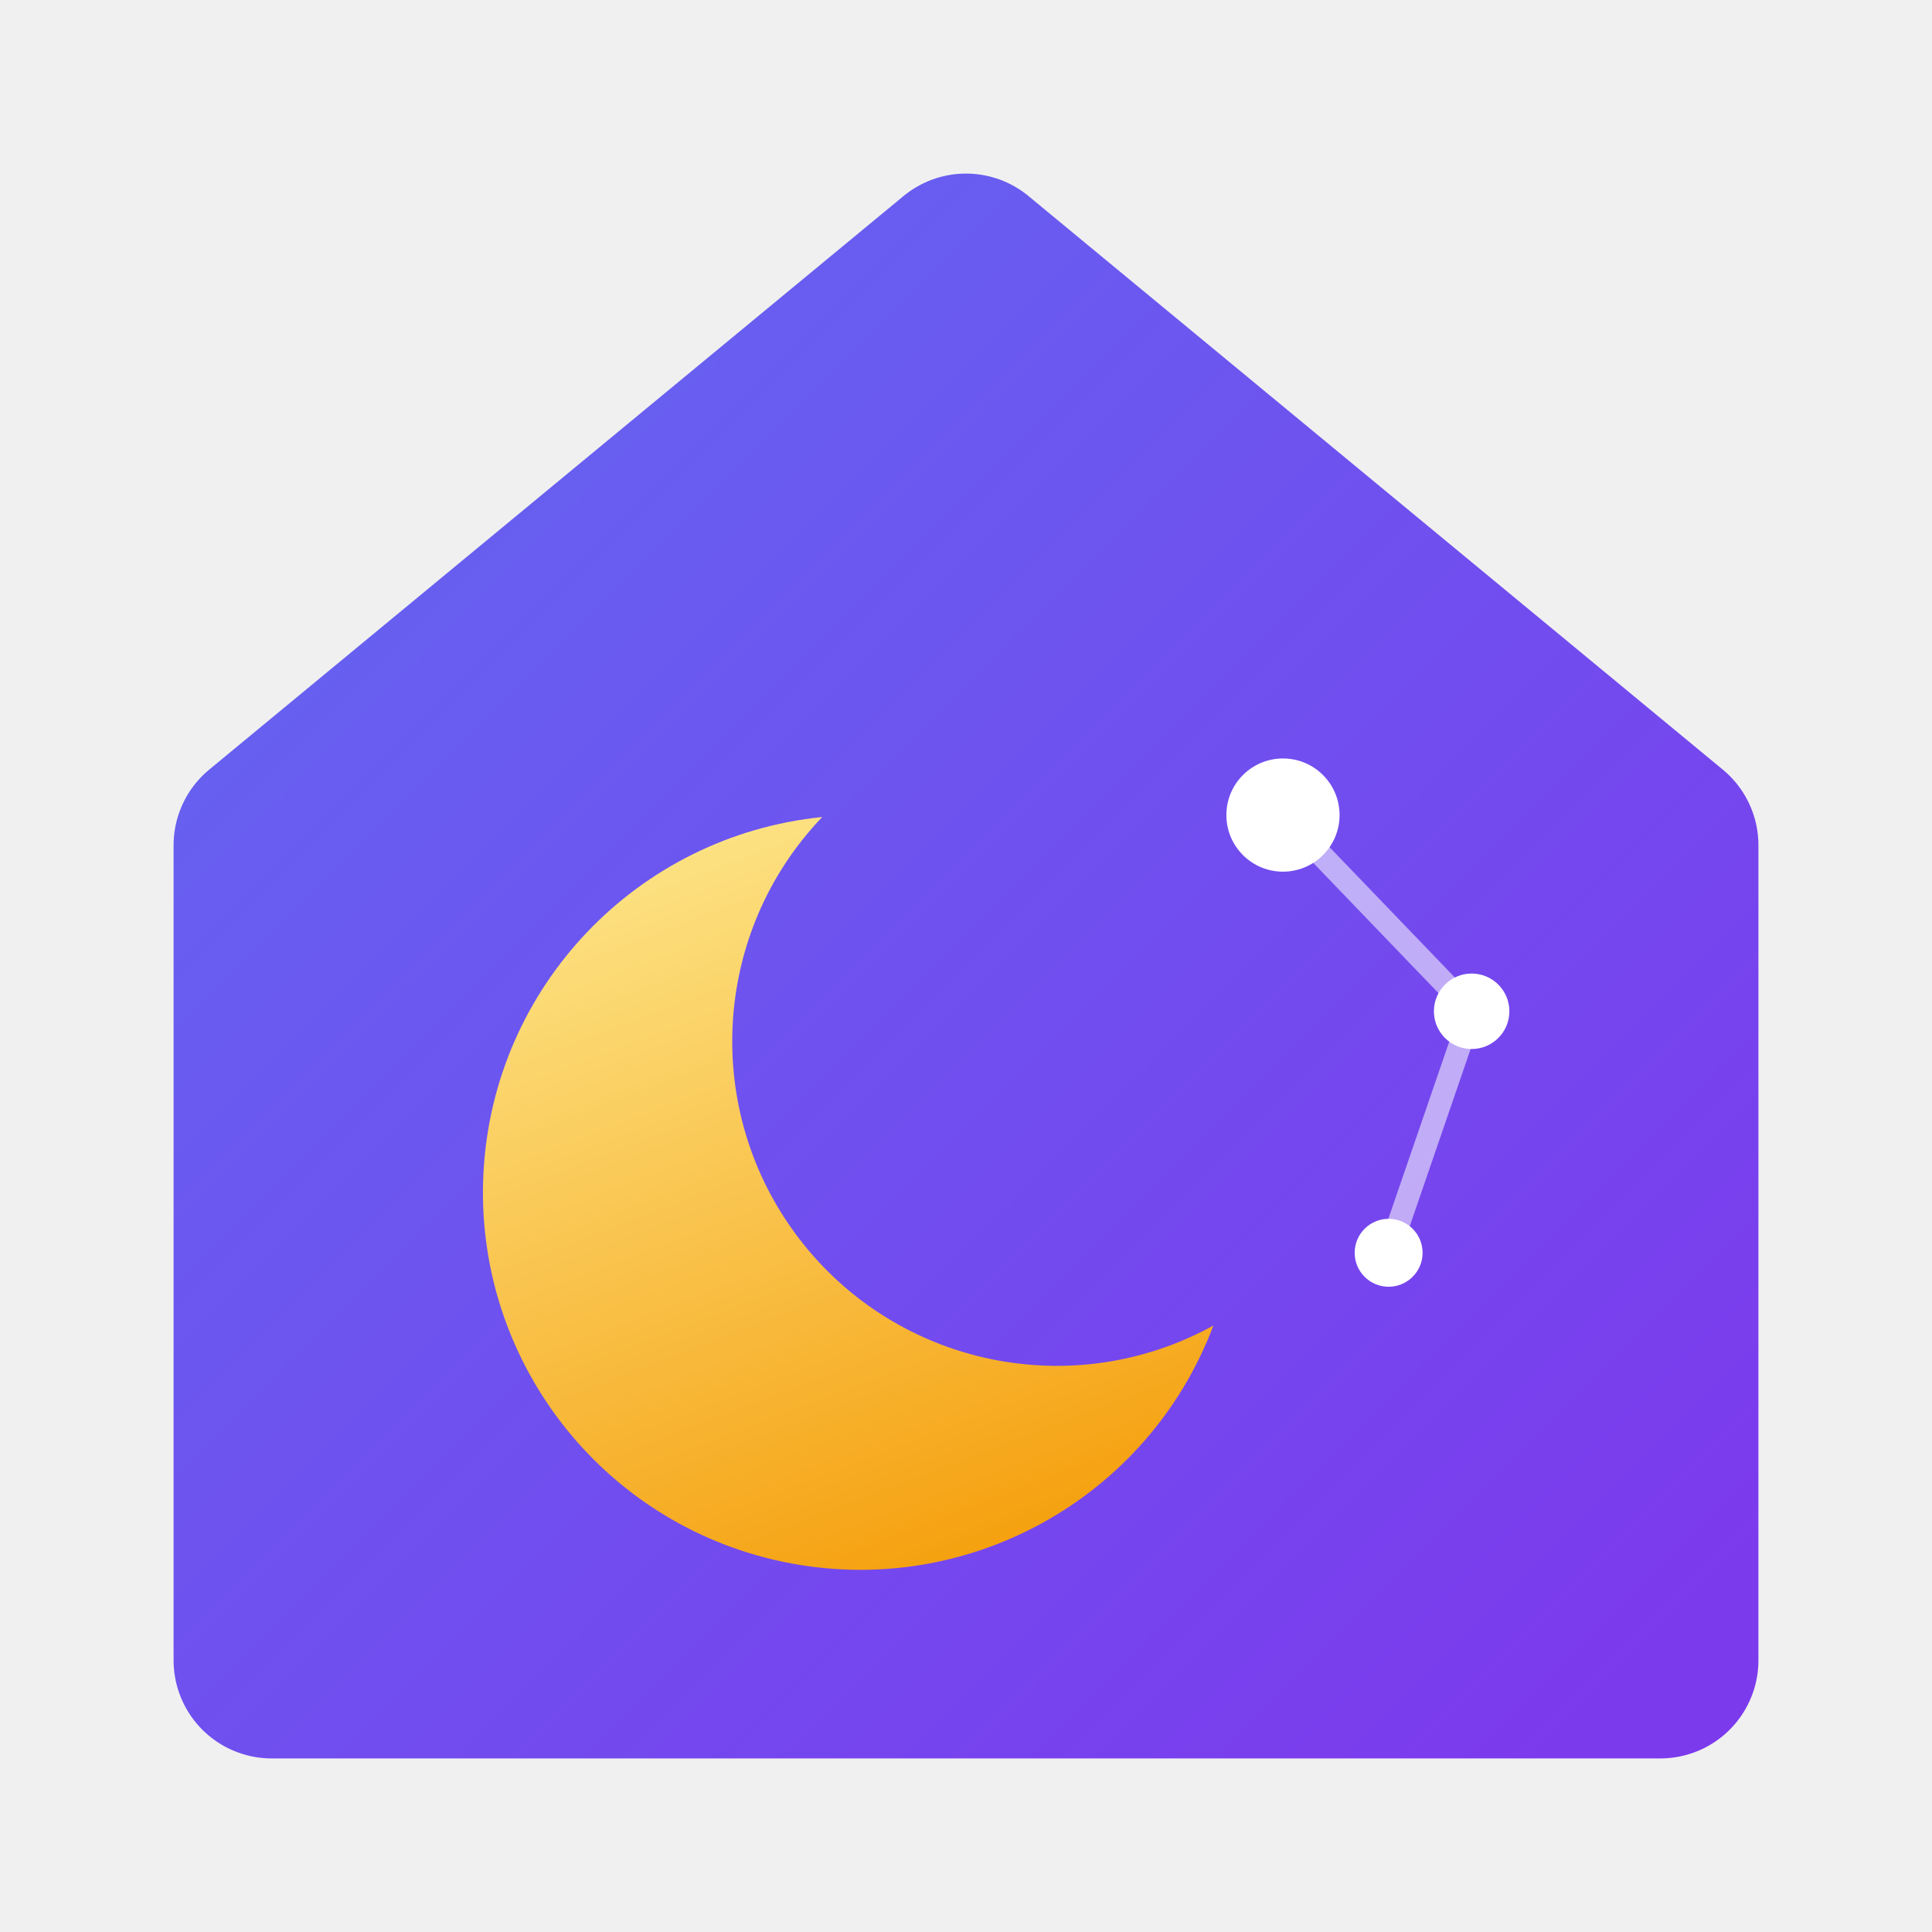
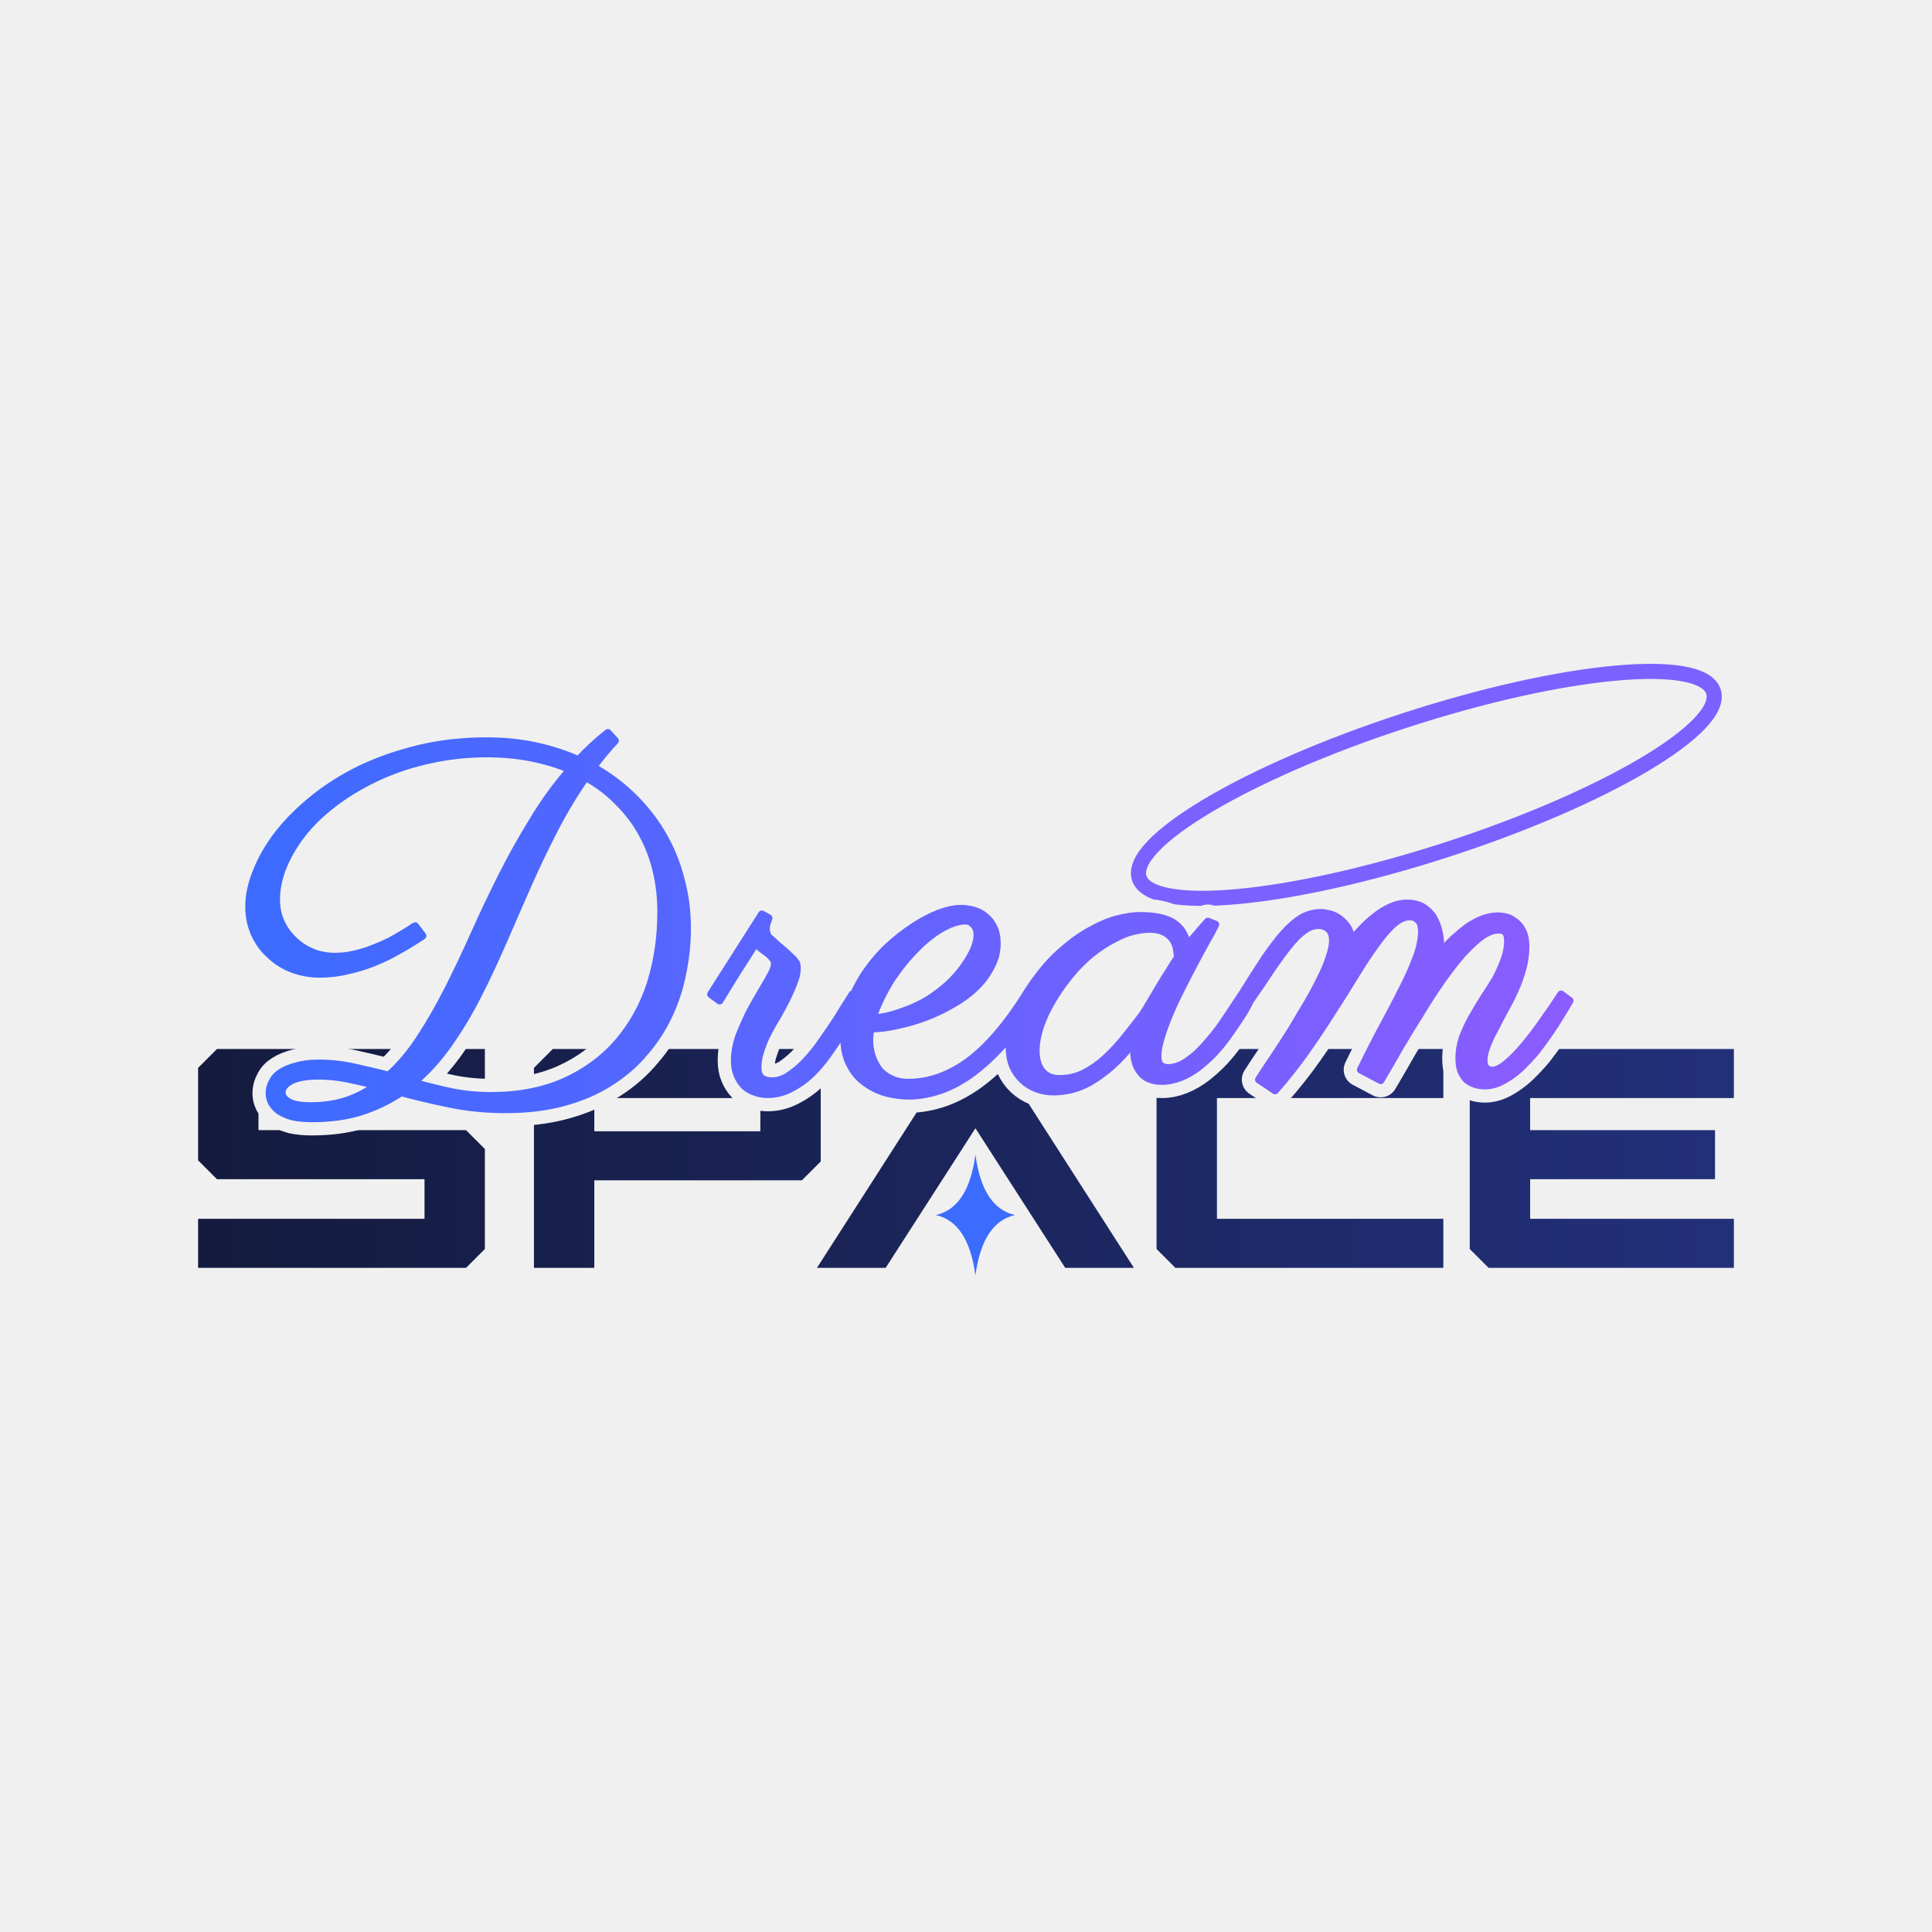
- <svg xmlns="http://www.w3.org/2000/svg" width="256" height="256" viewBox="0 0 256 256" fill="none">
-   <defs>
-     <linearGradient id="fmh" x1="36" y1="36" x2="220" y2="220" gradientUnits="userSpaceOnUse">
-       <stop offset="0" stop-color="#6366F1" />
-       <stop offset="1" stop-color="#7C3AED" />
-     </linearGradient>
-     <linearGradient id="fmm" x1="90" y1="105" x2="130" y2="210" gradientUnits="userSpaceOnUse">
-       <stop offset="0" stop-color="#FDE68A" />
-       <stop offset="1" stop-color="#F59E0B" />
-     </linearGradient>
-   </defs>
-   <g opacity="1">
-     <path d="M128 36 L220 112 L220 220 L36 220 L36 112 Z" fill="url(#fmh)" stroke="url(#fmh)" stroke-width="26" stroke-linejoin="round" />
-   </g>
-   <g opacity="1">
-     <path d="M108.95 108.26 A50 50 0 1 0 160.78 175.64 A43 43 0 0 1 108.95 108.26 Z" fill="url(#fmm)" />
-   </g>
-   <g opacity="1">
-     <path d="M170 108 L195 134 L184 166" fill="none" stroke="#FFFFFF" stroke-opacity=".55" stroke-width="3" stroke-linecap="round" />
-     <circle cx="170" cy="108" r="7.5" fill="#FFFFFF" />
-     <circle cx="195" cy="134" r="5" fill="#FFFFFF" />
-     <circle cx="184" cy="166" r="4.5" fill="#FFFFFF" />
+ <svg xmlns="http://www.w3.org/2000/svg" width="256" height="256" viewBox="0 0 512 512" fill="none">
+   <g transform="translate(0 -12)">
+     <defs>
+       <linearGradient id="mk-space" x1="52.5" y1="0" x2="459.5" y2="0" gradientUnits="userSpaceOnUse">
+         <stop offset="0" stop-color="#141B3E" />
+         <stop offset="1" stop-color="#22307A" />
+       </linearGradient>
+       <linearGradient id="mk-dream" x1="64" y1="0" x2="416" y2="0" gradientUnits="userSpaceOnUse">
+         <stop offset="0" stop-color="#3C6BFF" />
+         <stop offset="1" stop-color="#8B5CFF" />
+       </linearGradient>
+       <mask id="mk-ko" maskUnits="userSpaceOnUse" x="0" y="0" width="512" height="512">
+         <rect width="512" height="512" fill="#fff" />
+         <path d="M161.1 206.2L163.0 208.3Q159.9 211.6 157.2 215.3L157.2 215.3Q163.1 218.6 167.7 223.1Q172.4 227.7 175.6 233.2Q178.8 238.7 180.4 245.0Q182.1 251.2 182.1 257.9L182.1 257.9Q182.1 263.9 180.9 269.7Q179.8 275.6 177.3 280.9Q174.8 286.3 170.9 290.8Q167.1 295.4 161.7 298.8Q156.4 302.2 149.5 304.1Q142.6 306.0 134.0 306.0L134.0 306.0Q126.4 306.0 119.5 304.6Q112.6 303.2 106.3 301.5L106.3 301.5Q101.5 304.7 95.7 306.6Q89.9 308.4 82.7 308.4L82.7 308.4Q79.7 308.4 77.5 307.9Q75.4 307.3 74.0 306.4Q72.7 305.4 72.0 304.2Q71.4 303.0 71.4 301.7L71.4 301.7Q71.4 300.1 72.2 298.7Q72.9 297.2 74.5 296.2Q76.2 295.1 78.7 294.5Q81.1 293.8 84.5 293.8L84.5 293.8Q89.1 293.8 93.7 294.8Q98.2 295.8 103.0 297.0L103.0 297.0Q107.6 292.9 111.4 287.0Q115.2 281.2 118.7 274.3Q122.2 267.4 125.6 259.8Q129.0 252.2 132.8 244.6Q136.6 237.0 141.1 229.7Q145.5 222.3 151.1 215.9L151.1 215.9Q146.3 213.9 140.8 212.8Q135.3 211.7 129.0 211.7L129.0 211.7Q121.3 211.7 114.1 213.3Q107.0 214.8 100.8 217.6Q94.6 220.4 89.5 224.1Q84.4 227.8 80.8 232.1Q77.2 236.5 75.2 241.2Q73.2 245.9 73.2 250.5L73.2 250.5Q73.2 253.6 74.4 256.3Q75.6 259.0 77.7 261.0Q79.8 263.1 82.6 264.3Q85.4 265.5 88.8 265.5L88.8 265.5Q91.4 265.5 93.9 264.9Q96.5 264.3 98.8 263.4Q101.1 262.5 103.2 261.5Q105.2 260.4 106.7 259.5Q108.2 258.6 109.1 258.0Q109.9 257.4 110.0 257.4L110.0 257.4L112.0 260.0Q109.0 262.0 105.8 263.8Q102.7 265.6 99.3 267.0Q95.8 268.4 92.2 269.2Q88.5 270.1 84.7 270.1L84.7 270.1Q81.0 270.1 77.5 268.8Q74.1 267.5 71.6 265.1Q69.0 262.8 67.5 259.5Q66 256.2 66 252.2L66 252.2Q66 247.7 68.1 242.7Q70.1 237.7 73.9 232.8Q77.7 228.0 83.3 223.5Q88.8 219.1 95.8 215.7Q102.8 212.4 111.1 210.4Q119.5 208.4 129.0 208.4L129.0 208.4Q135.8 208.4 141.9 209.7Q148.0 211.0 153.3 213.4L153.3 213.4Q156.9 209.5 161.1 206.2L161.1 206.2ZM175.2 253.6L175.2 253.6Q175.2 247.8 173.9 242.5Q172.6 237.2 170.0 232.6Q167.5 228.1 163.7 224.4Q160.0 220.6 155.2 218.0L155.2 218.0Q150.6 224.6 146.8 232.0Q143.0 239.4 139.7 246.9Q136.4 254.5 133.1 262.0Q129.9 269.4 126.4 276.2Q122.9 283.0 118.8 288.8Q114.7 294.6 109.6 298.9L109.6 298.9Q114.6 300.3 119.7 301.4Q124.7 302.4 130.1 302.4L130.1 302.4Q141.2 302.4 149.7 298.6Q158.1 294.8 163.8 288.2Q169.5 281.6 172.4 272.7Q175.2 263.8 175.2 253.6ZM82.4 305.1L82.4 305.1Q87.5 305.1 91.8 303.7Q96.0 302.3 99.7 299.6L99.7 299.6Q95.5 298.6 91.7 297.8Q88.0 297.1 84.5 297.1L84.5 297.1Q79.6 297.1 77.1 298.4Q74.7 299.7 74.7 301.5L74.7 301.5Q74.7 303.0 76.4 304.0Q78.2 305.1 82.4 305.1ZM225.9 275.5L228.2 277.2Q227.3 278.6 226.0 281.0Q224.7 283.4 223.0 286.1Q221.3 288.8 219.2 291.7Q217.2 294.5 214.8 296.8Q212.3 299.1 209.5 300.5Q206.6 302.0 203.4 302.0L203.4 302.0Q201.7 302.0 200.1 301.4Q198.5 300.9 197.3 299.8Q196.1 298.6 195.4 296.9Q194.7 295.3 194.7 293.0L194.7 293.0Q194.7 289.9 195.9 286.5Q197.2 283.2 198.8 280.0Q200.5 276.9 202.1 274.2Q203.7 271.6 204.5 270.0L204.5 270.0Q205.3 268.5 205.3 267.3L205.3 267.3Q205.3 266.5 204.7 265.9Q204.2 265.2 203.4 264.6Q202.6 264.0 201.8 263.4Q200.9 262.7 200.3 261.8L200.3 261.8Q198.8 264.3 197.1 266.9L197.1 266.9Q195.7 269.1 194.0 271.8Q192.3 274.6 190.7 277.2L190.7 277.2L188.4 275.5L201.9 254.3L203.7 255.3Q203.6 255.7 203.3 256.5Q203.0 257.3 203.0 258.2L203.0 258.2Q203.0 258.9 203.3 259.6Q203.5 260.3 204.2 260.8L204.2 260.8Q206.7 263.1 208.2 264.3Q209.6 265.6 210.3 266.3Q210.9 267.0 211.1 267.5Q211.2 268.0 211.2 268.7L211.2 268.7Q211.2 269.5 211.0 270.5Q210.7 271.6 210.1 273.1Q209.5 274.6 208.5 276.7Q207.5 278.7 205.9 281.5L205.9 281.5Q204.9 283.1 204.0 284.8Q203.1 286.4 202.4 288.1Q201.7 289.9 201.2 291.6Q200.8 293.3 200.8 294.8L200.8 294.8Q200.8 296.0 201.1 296.8Q201.5 297.5 202.0 297.9Q202.6 298.2 203.3 298.4Q203.9 298.5 204.6 298.5L204.6 298.5Q206.6 298.5 208.7 297.3Q210.7 296.0 212.7 294.1Q214.7 292.1 216.6 289.6Q218.4 287.1 220.1 284.6Q221.9 282.0 223.3 279.6Q224.8 277.2 225.9 275.5L225.9 275.5ZM230.7 284.6L230.7 284.6Q230.6 285.4 230.5 286.1Q230.4 286.9 230.4 287.6L230.4 287.6Q230.4 289.9 231.1 292.0Q231.8 294.0 233.0 295.6Q234.3 297.1 236.3 298.0Q238.2 298.9 240.7 298.9L240.7 298.9Q248.9 298.9 256.6 293.3Q264.3 287.6 271.9 275.5L271.9 275.5L274.1 277.4Q269.9 284.3 265.6 289.1Q261.3 293.8 257.1 296.8Q252.8 299.8 248.7 301.1Q244.6 302.4 240.9 302.4L240.9 302.4Q238.2 302.4 235.2 301.7Q232.1 300.9 229.6 299.1Q227.0 297.4 225.4 294.4Q223.7 291.4 223.7 287.0L223.7 287.0Q223.7 282.3 225.3 277.9Q226.9 273.5 229.5 269.7Q232.1 265.9 235.4 262.8Q238.8 259.7 242.2 257.5Q245.6 255.3 248.9 254.0Q252.2 252.8 254.7 252.8L254.7 252.8Q256.4 252.8 258.1 253.3Q259.8 253.8 261.1 254.9Q262.5 256.0 263.3 257.7Q264.2 259.5 264.2 262.0L264.2 262.0Q264.2 265.3 262.6 268.2Q261.1 271.2 258.5 273.7Q255.9 276.2 252.5 278.1Q249.1 280.1 245.4 281.5Q241.7 282.9 237.9 283.7Q234.1 284.6 230.7 284.6ZM231.2 281.9L231.2 281.9Q235.4 281.5 239.1 280.1Q242.9 278.8 246.0 276.9Q249.0 275.0 251.5 272.7Q253.9 270.4 255.5 268.1Q257.2 265.7 258.1 263.6Q259.0 261.5 259.0 259.8L259.0 259.8Q259.0 258.0 258.0 257.0Q257.1 256.0 255.9 256.0L255.9 256.0Q253.1 256.0 249.6 258.0Q246.1 260.0 242.7 263.5Q239.2 267.0 236.1 271.7Q233.1 276.5 231.2 281.9ZM320.1 256.2L322.1 257.0Q321.3 258.7 319.8 261.3Q318.3 264.0 316.6 267.2Q314.9 270.4 313.2 273.8Q311.4 277.3 310.0 280.6Q308.6 283.9 307.7 286.9Q306.8 289.8 306.8 291.8L306.8 291.8Q306.8 293.8 307.6 294.4Q308.4 295.0 309.6 295.0L309.6 295.0Q311.4 295.0 313.4 294.0Q315.3 292.9 317.2 291.2Q319.0 289.5 320.8 287.3Q322.6 285.2 324.1 283.0Q325.6 280.8 326.9 278.8Q328.2 276.9 329.1 275.5L329.1 275.5L331.3 277.2Q330.3 279.3 328.8 281.6Q327.3 283.9 325.6 286.3Q323.9 288.7 321.9 290.9Q319.8 293.1 317.6 294.8Q315.4 296.5 312.9 297.5Q310.4 298.5 307.9 298.5L307.9 298.5Q304.1 298.5 302.3 296.2Q300.5 294.0 300.5 290.4L300.5 290.4Q300.5 290.1 300.6 289.3Q300.6 288.4 300.7 287.9L300.7 287.9Q297.6 291.9 294.7 294.5Q291.8 297.0 289.1 298.6Q286.5 300.1 284.0 300.7Q281.5 301.3 279.2 301.3L279.2 301.3Q276.8 301.3 274.7 300.5Q272.6 299.7 271.0 298.2Q269.4 296.7 268.4 294.5Q267.5 292.2 267.5 289.3L267.5 289.3Q267.5 285.7 269.1 281.1Q270.8 276.5 274.9 271.1L274.9 271.1Q278.3 266.5 282.1 263.4Q285.8 260.2 289.5 258.3Q293.1 256.3 296.4 255.5Q299.6 254.7 302.2 254.7L302.2 254.7Q308.0 254.7 311.0 256.6Q314.0 258.6 314.6 262.5L314.6 262.5Q315.9 261.0 317.3 259.4Q318.6 257.8 320.1 256.2L320.1 256.2ZM302.7 281.0L302.7 281.0Q303.6 279.7 304.8 277.6Q306.0 275.6 307.3 273.4Q308.6 271.2 309.9 269.2Q311.1 267.2 312.1 265.8L312.1 265.8Q312.1 265.2 311.9 264.0Q311.8 262.7 311.1 261.4Q310.4 260.1 308.9 259.2Q307.3 258.2 304.6 258.2L304.6 258.2Q302.7 258.2 300.2 258.8Q297.8 259.4 295.1 260.9Q292.3 262.3 289.4 264.6Q286.5 266.9 283.6 270.4L283.6 270.4Q279.3 275.7 276.9 280.9Q274.5 286.2 274.5 290.4L274.5 290.4Q274.5 294.0 276.2 296.0Q277.8 297.9 280.8 297.9L280.8 297.9Q284.3 297.9 287.3 296.4Q290.4 294.8 293.0 292.4Q295.7 289.9 298.1 286.9Q300.5 283.9 302.7 281.0ZM381.5 264.7L381.5 264.7Q383.4 262.5 385.3 260.7Q387.3 258.9 389.2 257.5Q391.2 256.2 393.1 255.5Q395.1 254.8 396.8 254.8L396.8 254.8Q398.2 254.8 399.6 255.2Q400.9 255.7 402.0 256.7Q403.1 257.7 403.7 259.2Q404.3 260.7 404.3 262.8L404.3 262.8Q404.3 265.8 403.5 268.7Q402.7 271.7 401.4 274.5Q400.2 277.2 398.7 279.8Q397.3 282.4 396.1 284.8Q394.8 287.1 394.0 289.3Q393.2 291.4 393.2 293.1L393.2 293.1Q393.2 294.5 393.9 295.1Q394.6 295.7 395.4 295.7L395.4 295.7Q397.1 295.7 399.3 293.8Q401.6 291.9 404.0 289.0Q406.5 286.0 409.0 282.4Q411.5 278.9 413.7 275.5L413.7 275.5L416.0 277.2Q415.2 278.6 413.9 280.7Q412.6 282.9 410.9 285.4Q409.2 287.9 407.2 290.5Q405.1 293.0 402.9 295.1Q400.7 297.1 398.3 298.4Q395.9 299.7 393.5 299.7L393.5 299.7Q392.1 299.7 390.9 299.3Q389.7 298.9 388.7 298.1Q387.8 297.2 387.2 295.8Q386.7 294.5 386.7 292.4L386.7 292.4Q386.7 289.7 387.6 287.0Q388.6 284.4 390.0 281.8Q391.5 279.2 393.1 276.6Q394.8 274.1 396.3 271.6Q397.7 269.0 398.6 266.5Q399.6 263.9 399.6 261.3L399.6 261.3Q399.6 259.9 399.1 259.2Q398.6 258.4 397.2 258.4L397.2 258.4Q395.0 258.4 392.5 260.2Q390.1 262.0 387.4 265.0Q384.8 268.0 382.0 272.0Q379.2 276.0 376.5 280.5Q373.7 284.9 371.0 289.5Q368.4 294.1 365.9 298.3L365.9 298.3L360.6 295.5Q363.9 288.7 366.9 283.2Q369.8 277.8 372.0 273.4Q374.2 269.0 375.5 265.4Q376.8 261.8 376.8 258.6L376.8 258.6Q376.8 257.9 376.6 257.3Q376.5 256.6 376.1 256.1Q375.7 255.6 375.1 255.2Q374.5 254.9 373.6 254.9L373.6 254.9Q371.5 254.9 369.2 256.9Q367.0 258.9 364.6 262.3Q362.1 265.7 359.3 270.3Q356.5 274.9 353.2 280.0Q350.0 285.1 346.2 290.5Q342.4 295.9 337.9 301.0L337.9 301.0L333.6 298.1Q335.6 295.0 337.9 291.6Q340.1 288.3 342.3 284.8Q344.4 281.3 346.4 277.9Q348.4 274.5 349.9 271.4Q351.5 268.3 352.3 265.7Q353.2 263.1 353.2 261.3L353.2 261.3Q353.2 259.1 352.1 258.2Q351.1 257.2 349.4 257.2L349.4 257.2Q347.4 257.2 345.4 258.7Q343.5 260.1 341.4 262.8Q339.3 265.4 336.8 269.1Q334.4 272.8 331.3 277.2L331.3 277.2L329.1 275.5Q332.4 270.2 335.1 266.1Q337.8 262.1 340.2 259.4Q342.6 256.7 344.9 255.3Q347.3 253.9 350.1 253.9L350.1 253.9Q350.9 253.9 352.2 254.2Q353.5 254.5 354.7 255.3Q356.0 256.2 357.0 257.6Q358.0 259.1 358.1 261.3L358.1 261.3Q361.7 256.8 365.5 254.1Q369.4 251.4 372.8 251.4L372.8 251.4Q375.2 251.4 376.9 252.3Q378.6 253.3 379.7 254.9Q380.7 256.5 381.2 258.5Q381.7 260.4 381.7 262.5L381.7 262.5Q381.7 263.0 381.6 263.5Q381.6 264.1 381.5 264.7Z" fill="#000" stroke="#000" stroke-linejoin="round" stroke-width="9" />
+       </mask>
+     </defs>
+     <g mask="url(#mk-ko)">
+       <path d="M52.5 295L57.5 290L128.5 290L128.5 303L68.5 303L68.5 311.5L123.5 311.5L128.5 316.5L128.5 343L123.5 348L52.5 348L52.5 335L112.5 335L112.5 324.5L57.5 324.5L52.5 319.5ZM141.5 295L146.5 290L212.5 290L217.5 295L217.5 319.8L212.5 324.8L157.5 324.8L157.5 348L141.5 348ZM157.5 303L157.5 311.8L201.5 311.8L201.5 303ZM253.7 290L263.3 290L300.5 348L282.3 348L258.5 311L234.7 348L216.5 348ZM306.5 295L311.5 290L382.5 290L382.5 303L322.5 303L322.5 335L382.5 335L382.5 348L311.5 348L306.5 343ZM389.5 295L394.5 290L459.5 290L459.5 303L405.5 303L405.5 311.5L454.5 311.5L454.5 324.5L405.5 324.5L405.5 335L459.5 335L459.5 348L394.5 348L389.5 343Z" fill="url(#mk-space)" fill-rule="evenodd" />
+       <path d="M258.5 318Q260.4 332.1 269 334Q260.4 335.9 258.5 350Q256.6 335.9 248 334Q256.6 332.1 258.5 318Z" fill="#3C6BFF" />
+       <ellipse cx="378" cy="220" rx="80" ry="18" fill="none" stroke="#7B61FF" stroke-width="4" transform="rotate(-18 378 220)" />
+     </g>
+     <path d="M161.1 206.2L163.0 208.3Q159.9 211.6 157.2 215.3L157.2 215.3Q163.1 218.6 167.7 223.1Q172.4 227.7 175.6 233.2Q178.8 238.7 180.4 245.0Q182.1 251.2 182.1 257.9L182.1 257.9Q182.1 263.9 180.9 269.7Q179.8 275.6 177.3 280.9Q174.8 286.3 170.9 290.8Q167.1 295.4 161.7 298.8Q156.4 302.2 149.5 304.1Q142.6 306.0 134.0 306.0L134.0 306.0Q126.4 306.0 119.5 304.6Q112.6 303.2 106.3 301.5L106.3 301.5Q101.5 304.7 95.7 306.6Q89.9 308.4 82.7 308.4L82.7 308.4Q79.7 308.4 77.5 307.9Q75.4 307.3 74.0 306.4Q72.7 305.4 72.0 304.2Q71.4 303.0 71.4 301.7L71.4 301.7Q71.4 300.1 72.2 298.7Q72.9 297.2 74.5 296.2Q76.2 295.1 78.7 294.5Q81.1 293.8 84.5 293.8L84.5 293.8Q89.1 293.8 93.7 294.8Q98.2 295.8 103.0 297.0L103.0 297.0Q107.6 292.9 111.4 287.0Q115.2 281.2 118.7 274.3Q122.2 267.4 125.6 259.8Q129.0 252.2 132.8 244.6Q136.6 237.0 141.1 229.7Q145.5 222.3 151.1 215.9L151.1 215.9Q146.3 213.9 140.8 212.8Q135.3 211.7 129.0 211.7L129.0 211.7Q121.3 211.7 114.1 213.3Q107.0 214.8 100.8 217.6Q94.6 220.4 89.5 224.1Q84.4 227.8 80.8 232.1Q77.2 236.5 75.2 241.2Q73.2 245.9 73.2 250.5L73.2 250.5Q73.2 253.6 74.4 256.3Q75.6 259.0 77.7 261.0Q79.8 263.1 82.6 264.3Q85.4 265.5 88.8 265.5L88.8 265.5Q91.4 265.5 93.9 264.9Q96.5 264.3 98.8 263.4Q101.1 262.5 103.2 261.5Q105.2 260.4 106.7 259.5Q108.2 258.6 109.1 258.0Q109.9 257.4 110.0 257.4L110.0 257.4L112.0 260.0Q109.0 262.0 105.8 263.8Q102.7 265.6 99.3 267.0Q95.8 268.4 92.2 269.2Q88.5 270.1 84.7 270.1L84.7 270.1Q81.0 270.1 77.5 268.8Q74.1 267.5 71.6 265.1Q69.0 262.8 67.5 259.5Q66 256.2 66 252.2L66 252.2Q66 247.7 68.1 242.7Q70.1 237.7 73.9 232.8Q77.7 228.0 83.3 223.5Q88.8 219.1 95.8 215.7Q102.8 212.4 111.1 210.4Q119.5 208.4 129.0 208.4L129.0 208.4Q135.8 208.4 141.9 209.7Q148.0 211.0 153.3 213.4L153.3 213.4Q156.9 209.5 161.1 206.2L161.1 206.2ZM175.2 253.6L175.2 253.6Q175.2 247.8 173.9 242.5Q172.6 237.2 170.0 232.6Q167.5 228.1 163.7 224.4Q160.0 220.6 155.2 218.0L155.2 218.0Q150.6 224.6 146.8 232.0Q143.0 239.4 139.7 246.9Q136.4 254.5 133.1 262.0Q129.9 269.4 126.4 276.2Q122.9 283.0 118.8 288.8Q114.7 294.6 109.6 298.9L109.6 298.9Q114.6 300.3 119.7 301.4Q124.7 302.4 130.1 302.4L130.1 302.4Q141.2 302.4 149.7 298.6Q158.1 294.8 163.8 288.2Q169.5 281.6 172.4 272.7Q175.2 263.8 175.2 253.6ZM82.4 305.1L82.4 305.1Q87.5 305.1 91.8 303.7Q96.0 302.3 99.7 299.6L99.7 299.6Q95.5 298.6 91.7 297.8Q88.0 297.1 84.5 297.1L84.5 297.1Q79.6 297.1 77.1 298.4Q74.7 299.7 74.7 301.5L74.7 301.5Q74.7 303.0 76.4 304.0Q78.2 305.1 82.4 305.1ZM225.9 275.5L228.2 277.2Q227.3 278.6 226.0 281.0Q224.7 283.4 223.0 286.1Q221.3 288.8 219.2 291.7Q217.2 294.5 214.8 296.8Q212.3 299.1 209.5 300.5Q206.6 302.0 203.4 302.0L203.4 302.0Q201.7 302.0 200.1 301.4Q198.5 300.9 197.3 299.8Q196.1 298.6 195.4 296.9Q194.7 295.3 194.7 293.0L194.7 293.0Q194.7 289.9 195.9 286.5Q197.2 283.2 198.8 280.0Q200.5 276.9 202.1 274.2Q203.7 271.6 204.5 270.0L204.5 270.0Q205.3 268.5 205.3 267.3L205.3 267.3Q205.3 266.5 204.7 265.9Q204.2 265.2 203.4 264.6Q202.6 264.0 201.8 263.4Q200.9 262.7 200.3 261.8L200.3 261.8Q198.8 264.3 197.1 266.9L197.1 266.9Q195.7 269.1 194.0 271.8Q192.3 274.6 190.7 277.2L190.7 277.2L188.4 275.5L201.9 254.3L203.7 255.3Q203.6 255.7 203.3 256.5Q203.0 257.3 203.0 258.2L203.0 258.2Q203.0 258.9 203.3 259.6Q203.5 260.3 204.2 260.8L204.2 260.8Q206.7 263.1 208.2 264.3Q209.6 265.6 210.3 266.3Q210.9 267.0 211.1 267.5Q211.2 268.0 211.2 268.7L211.2 268.7Q211.2 269.5 211.0 270.5Q210.7 271.6 210.1 273.1Q209.5 274.6 208.5 276.7Q207.5 278.7 205.9 281.5L205.9 281.5Q204.9 283.1 204.0 284.8Q203.1 286.4 202.4 288.1Q201.7 289.9 201.2 291.6Q200.8 293.3 200.8 294.8L200.8 294.8Q200.8 296.0 201.1 296.8Q201.5 297.5 202.0 297.9Q202.6 298.2 203.3 298.4Q203.9 298.5 204.6 298.5L204.6 298.5Q206.6 298.5 208.7 297.3Q210.7 296.0 212.7 294.1Q214.7 292.1 216.6 289.6Q218.4 287.1 220.1 284.6Q221.9 282.0 223.3 279.6Q224.8 277.2 225.9 275.5L225.9 275.5ZM230.7 284.6L230.7 284.6Q230.6 285.4 230.5 286.1Q230.4 286.9 230.4 287.6L230.4 287.6Q230.4 289.9 231.1 292.0Q231.8 294.0 233.0 295.6Q234.3 297.1 236.3 298.0Q238.2 298.9 240.7 298.9L240.7 298.9Q248.9 298.9 256.6 293.3Q264.3 287.6 271.9 275.5L271.9 275.5L274.1 277.4Q269.9 284.3 265.6 289.1Q261.3 293.8 257.1 296.8Q252.8 299.8 248.7 301.1Q244.6 302.4 240.9 302.4L240.9 302.4Q238.2 302.4 235.2 301.7Q232.1 300.9 229.6 299.1Q227.0 297.4 225.4 294.4Q223.7 291.4 223.7 287.0L223.7 287.0Q223.7 282.3 225.3 277.9Q226.9 273.5 229.5 269.7Q232.1 265.9 235.4 262.8Q238.8 259.7 242.2 257.5Q245.6 255.3 248.9 254.0Q252.2 252.8 254.7 252.8L254.7 252.8Q256.4 252.8 258.1 253.3Q259.8 253.8 261.1 254.9Q262.5 256.0 263.3 257.7Q264.2 259.5 264.2 262.0L264.2 262.0Q264.2 265.3 262.6 268.2Q261.1 271.2 258.5 273.7Q255.9 276.2 252.5 278.1Q249.1 280.1 245.4 281.5Q241.7 282.9 237.9 283.7Q234.1 284.6 230.7 284.6ZM231.2 281.9L231.2 281.9Q235.4 281.5 239.1 280.1Q242.9 278.8 246.0 276.9Q249.0 275.0 251.5 272.7Q253.9 270.4 255.5 268.1Q257.2 265.7 258.1 263.6Q259.0 261.5 259.0 259.8L259.0 259.8Q259.0 258.0 258.0 257.0Q257.1 256.0 255.9 256.0L255.9 256.0Q253.1 256.0 249.6 258.0Q246.1 260.0 242.7 263.5Q239.2 267.0 236.1 271.7Q233.1 276.5 231.2 281.9ZM320.1 256.2L322.1 257.0Q321.3 258.7 319.8 261.3Q318.3 264.0 316.6 267.2Q314.9 270.4 313.2 273.8Q311.4 277.3 310.0 280.6Q308.6 283.9 307.7 286.9Q306.8 289.8 306.8 291.8L306.8 291.8Q306.8 293.8 307.6 294.4Q308.4 295.0 309.6 295.0L309.6 295.0Q311.4 295.0 313.4 294.0Q315.3 292.9 317.2 291.2Q319.0 289.5 320.8 287.3Q322.6 285.2 324.1 283.0Q325.6 280.8 326.9 278.8Q328.2 276.9 329.1 275.5L329.1 275.5L331.3 277.2Q330.3 279.3 328.8 281.6Q327.3 283.9 325.6 286.3Q323.9 288.7 321.9 290.9Q319.8 293.1 317.6 294.8Q315.4 296.5 312.9 297.5Q310.4 298.5 307.9 298.5L307.9 298.5Q304.1 298.5 302.3 296.2Q300.5 294.0 300.5 290.4L300.5 290.4Q300.5 290.1 300.6 289.3Q300.6 288.4 300.7 287.9L300.7 287.9Q297.6 291.9 294.7 294.5Q291.8 297.0 289.1 298.6Q286.5 300.1 284.0 300.7Q281.5 301.3 279.2 301.3L279.2 301.3Q276.8 301.3 274.7 300.5Q272.6 299.7 271.0 298.2Q269.4 296.7 268.4 294.5Q267.5 292.2 267.5 289.3L267.5 289.3Q267.5 285.7 269.1 281.1Q270.8 276.5 274.9 271.1L274.9 271.1Q278.3 266.5 282.1 263.4Q285.8 260.2 289.5 258.3Q293.1 256.3 296.4 255.5Q299.6 254.7 302.2 254.7L302.2 254.7Q308.0 254.7 311.0 256.6Q314.0 258.6 314.6 262.5L314.6 262.5Q315.9 261.0 317.3 259.4Q318.6 257.8 320.1 256.2L320.1 256.2ZM302.7 281.0L302.7 281.0Q303.6 279.7 304.8 277.6Q306.0 275.6 307.3 273.4Q308.6 271.2 309.9 269.2Q311.1 267.2 312.1 265.8L312.1 265.8Q312.1 265.2 311.9 264.0Q311.8 262.7 311.1 261.4Q310.4 260.1 308.9 259.2Q307.3 258.2 304.6 258.2L304.6 258.2Q302.7 258.2 300.2 258.8Q297.8 259.4 295.1 260.9Q292.3 262.3 289.4 264.6Q286.5 266.9 283.6 270.4L283.6 270.4Q279.3 275.7 276.9 280.9Q274.5 286.2 274.5 290.4L274.5 290.4Q274.5 294.0 276.2 296.0Q277.8 297.9 280.8 297.9L280.8 297.9Q284.3 297.9 287.3 296.4Q290.4 294.8 293.0 292.4Q295.7 289.9 298.1 286.9Q300.5 283.9 302.7 281.0ZM381.5 264.7L381.5 264.7Q383.4 262.5 385.3 260.7Q387.3 258.9 389.2 257.5Q391.2 256.2 393.1 255.5Q395.1 254.8 396.8 254.8L396.8 254.8Q398.2 254.8 399.6 255.2Q400.9 255.7 402.0 256.7Q403.1 257.7 403.7 259.2Q404.3 260.7 404.3 262.8L404.3 262.8Q404.3 265.8 403.5 268.7Q402.7 271.7 401.4 274.5Q400.2 277.2 398.7 279.8Q397.3 282.4 396.1 284.8Q394.8 287.1 394.0 289.3Q393.2 291.4 393.2 293.1L393.2 293.1Q393.2 294.5 393.9 295.1Q394.6 295.7 395.4 295.7L395.4 295.7Q397.1 295.7 399.3 293.8Q401.6 291.9 404.0 289.0Q406.5 286.0 409.0 282.4Q411.5 278.9 413.7 275.5L413.7 275.5L416.0 277.2Q415.2 278.6 413.9 280.7Q412.6 282.9 410.9 285.4Q409.2 287.9 407.2 290.5Q405.1 293.0 402.9 295.1Q400.7 297.1 398.3 298.4Q395.9 299.7 393.5 299.7L393.5 299.7Q392.1 299.7 390.9 299.3Q389.7 298.9 388.7 298.1Q387.8 297.2 387.2 295.8Q386.7 294.5 386.7 292.4L386.7 292.4Q386.7 289.7 387.6 287.0Q388.6 284.4 390.0 281.8Q391.5 279.2 393.1 276.6Q394.8 274.1 396.3 271.6Q397.7 269.0 398.6 266.5Q399.6 263.9 399.6 261.3L399.6 261.3Q399.6 259.9 399.1 259.2Q398.6 258.4 397.2 258.4L397.2 258.4Q395.0 258.4 392.5 260.2Q390.1 262.0 387.4 265.0Q384.8 268.0 382.0 272.0Q379.2 276.0 376.5 280.5Q373.7 284.9 371.0 289.5Q368.4 294.1 365.9 298.3L365.9 298.3L360.6 295.5Q363.9 288.7 366.9 283.2Q369.8 277.8 372.0 273.4Q374.2 269.0 375.5 265.4Q376.8 261.8 376.8 258.6L376.8 258.6Q376.8 257.9 376.6 257.3Q376.5 256.6 376.1 256.1Q375.7 255.6 375.1 255.2Q374.5 254.9 373.6 254.9L373.6 254.9Q371.5 254.9 369.2 256.9Q367.0 258.9 364.6 262.3Q362.1 265.7 359.3 270.3Q356.5 274.9 353.2 280.0Q350.0 285.1 346.2 290.5Q342.4 295.9 337.9 301.0L337.9 301.0L333.6 298.1Q335.6 295.0 337.9 291.6Q340.1 288.3 342.3 284.8Q344.4 281.3 346.4 277.9Q348.4 274.5 349.9 271.4Q351.5 268.3 352.3 265.7Q353.2 263.1 353.2 261.3L353.2 261.3Q353.2 259.1 352.1 258.2Q351.1 257.2 349.4 257.2L349.4 257.2Q347.4 257.2 345.4 258.7Q343.5 260.1 341.4 262.8Q339.3 265.4 336.8 269.1Q334.4 272.8 331.3 277.2L331.3 277.2L329.1 275.5Q332.4 270.2 335.1 266.1Q337.8 262.1 340.2 259.4Q342.6 256.7 344.9 255.3Q347.3 253.9 350.1 253.9L350.1 253.9Q350.9 253.9 352.2 254.2Q353.5 254.5 354.7 255.3Q356.0 256.2 357.0 257.6Q358.0 259.1 358.1 261.3L358.1 261.3Q361.7 256.8 365.5 254.1Q369.4 251.4 372.8 251.4L372.8 251.4Q375.2 251.4 376.9 252.3Q378.6 253.3 379.7 254.9Q380.7 256.5 381.2 258.5Q381.7 260.4 381.7 262.5L381.7 262.5Q381.7 263.0 381.6 263.5Q381.6 264.1 381.5 264.7Z" fill="url(#mk-dream)" stroke="url(#mk-dream)" stroke-linejoin="round" stroke-width="2" />
  </g>
</svg>
